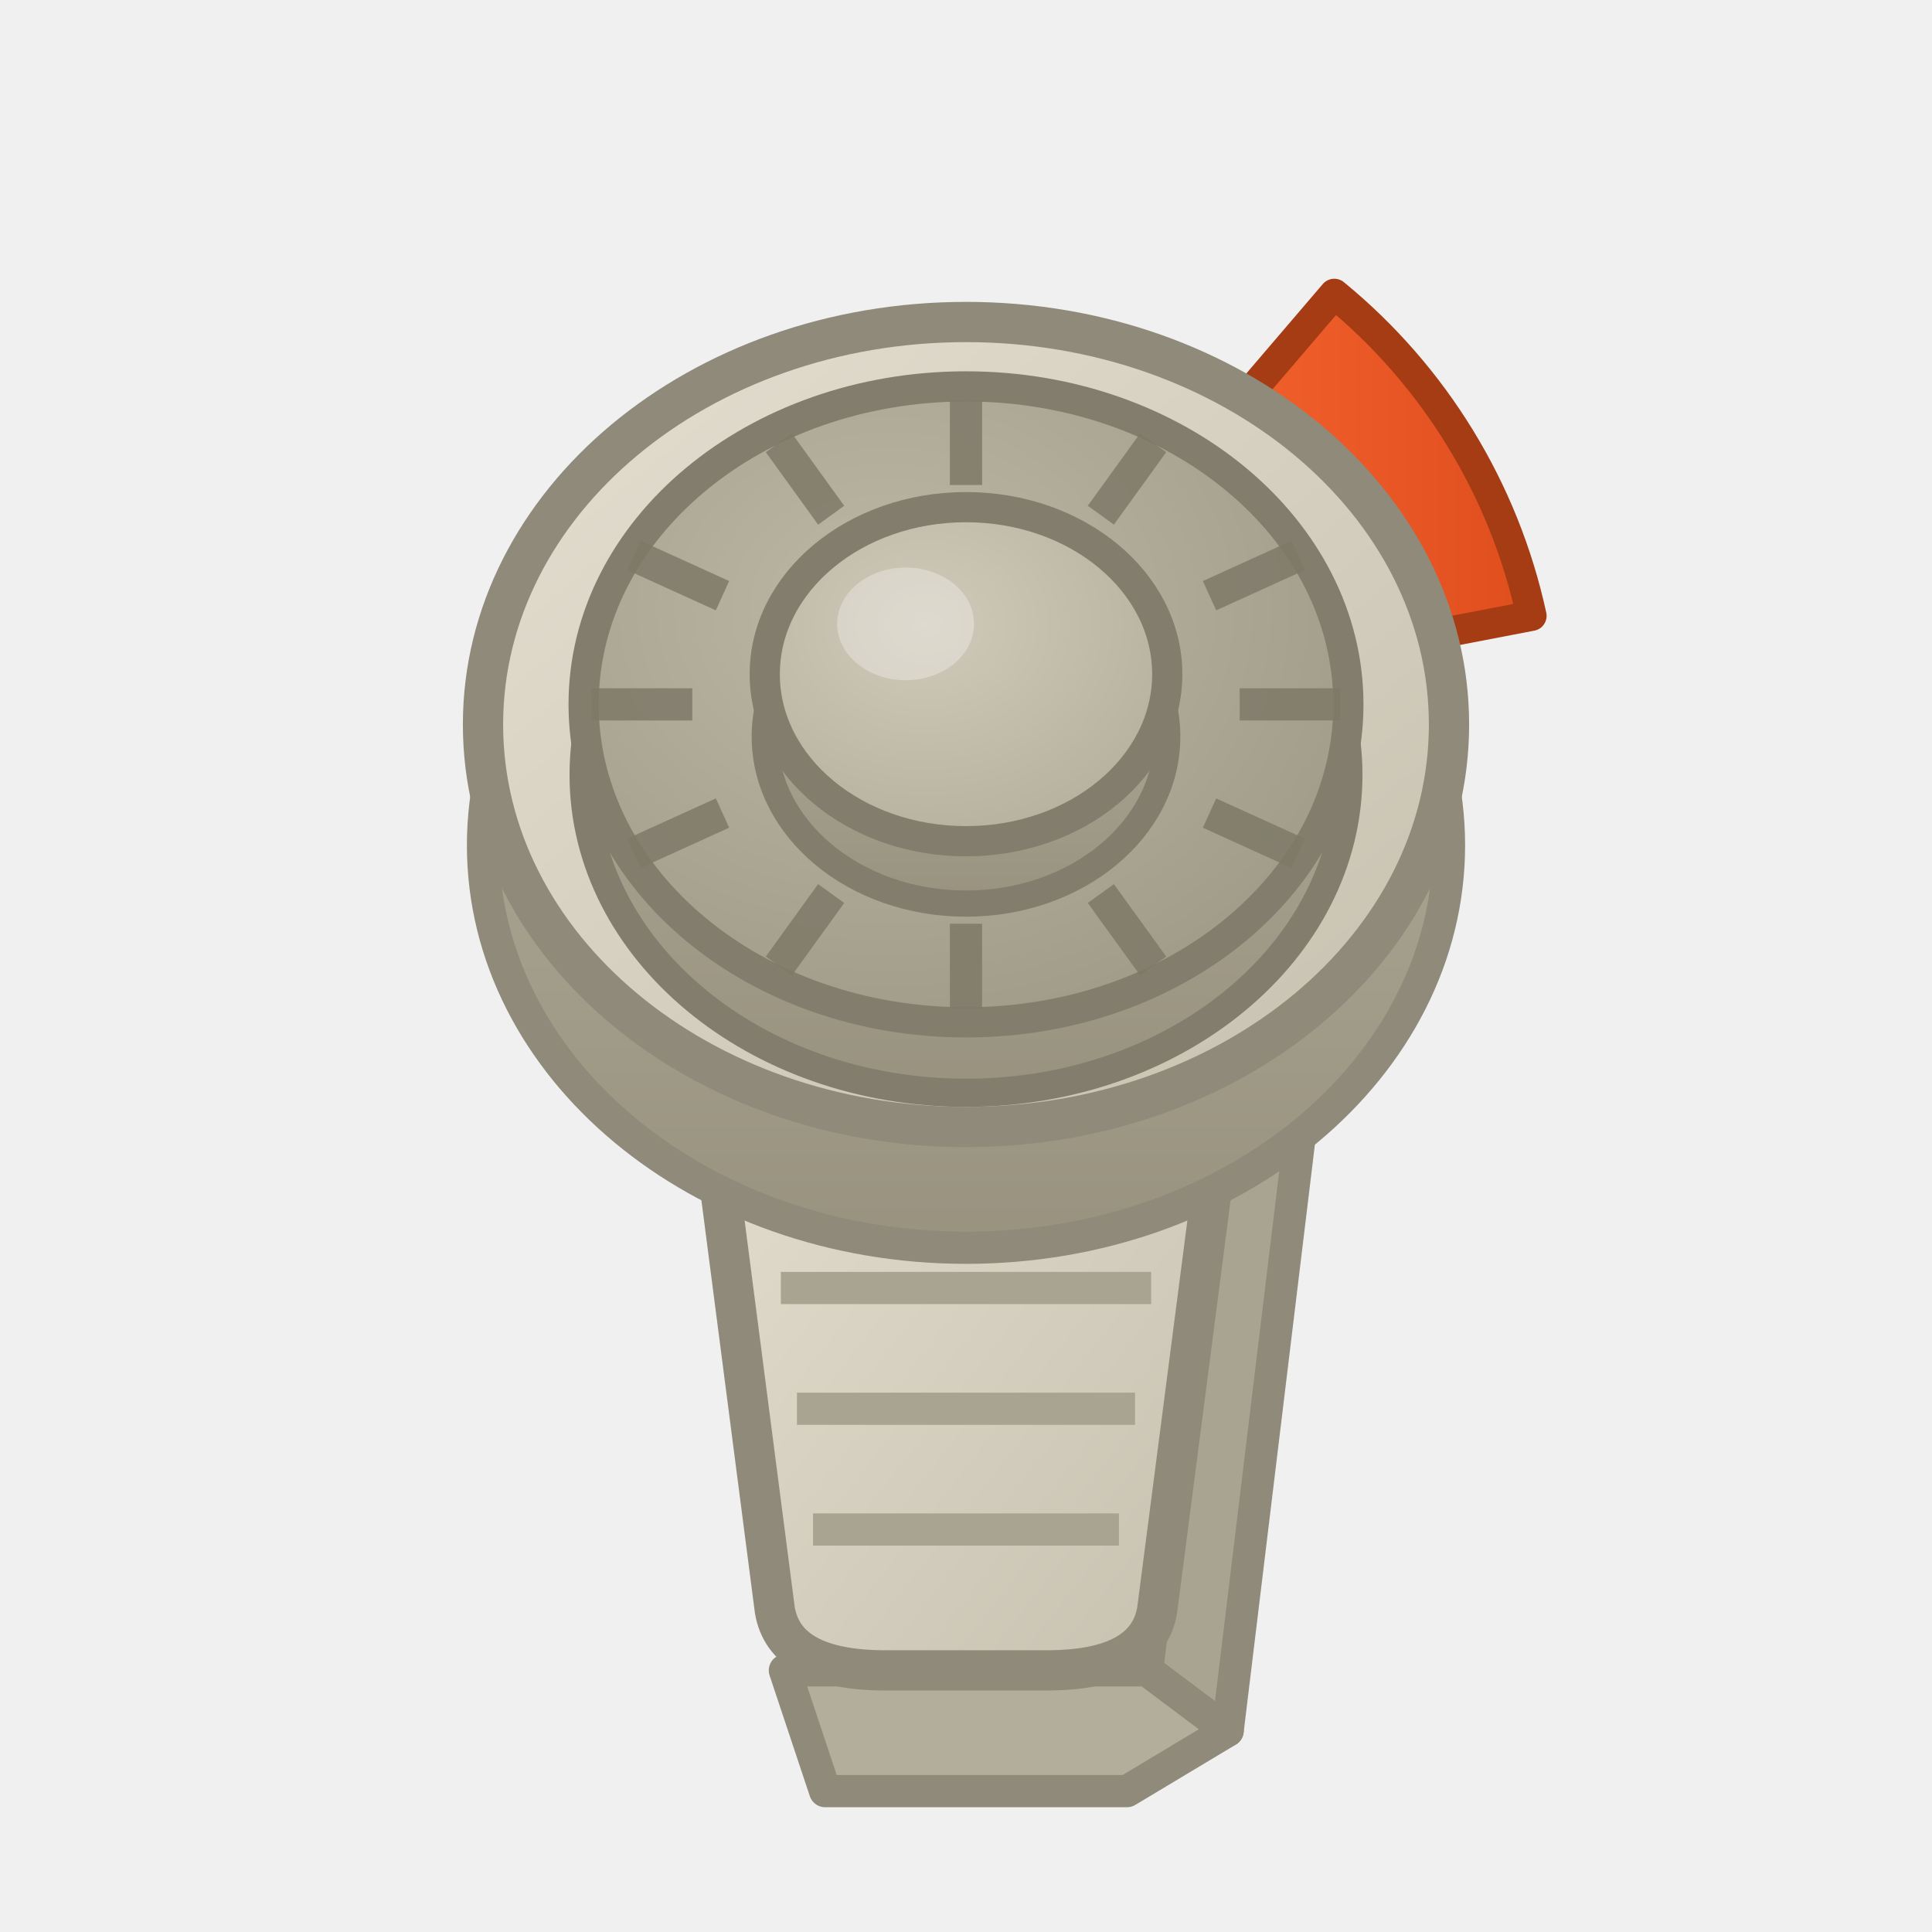
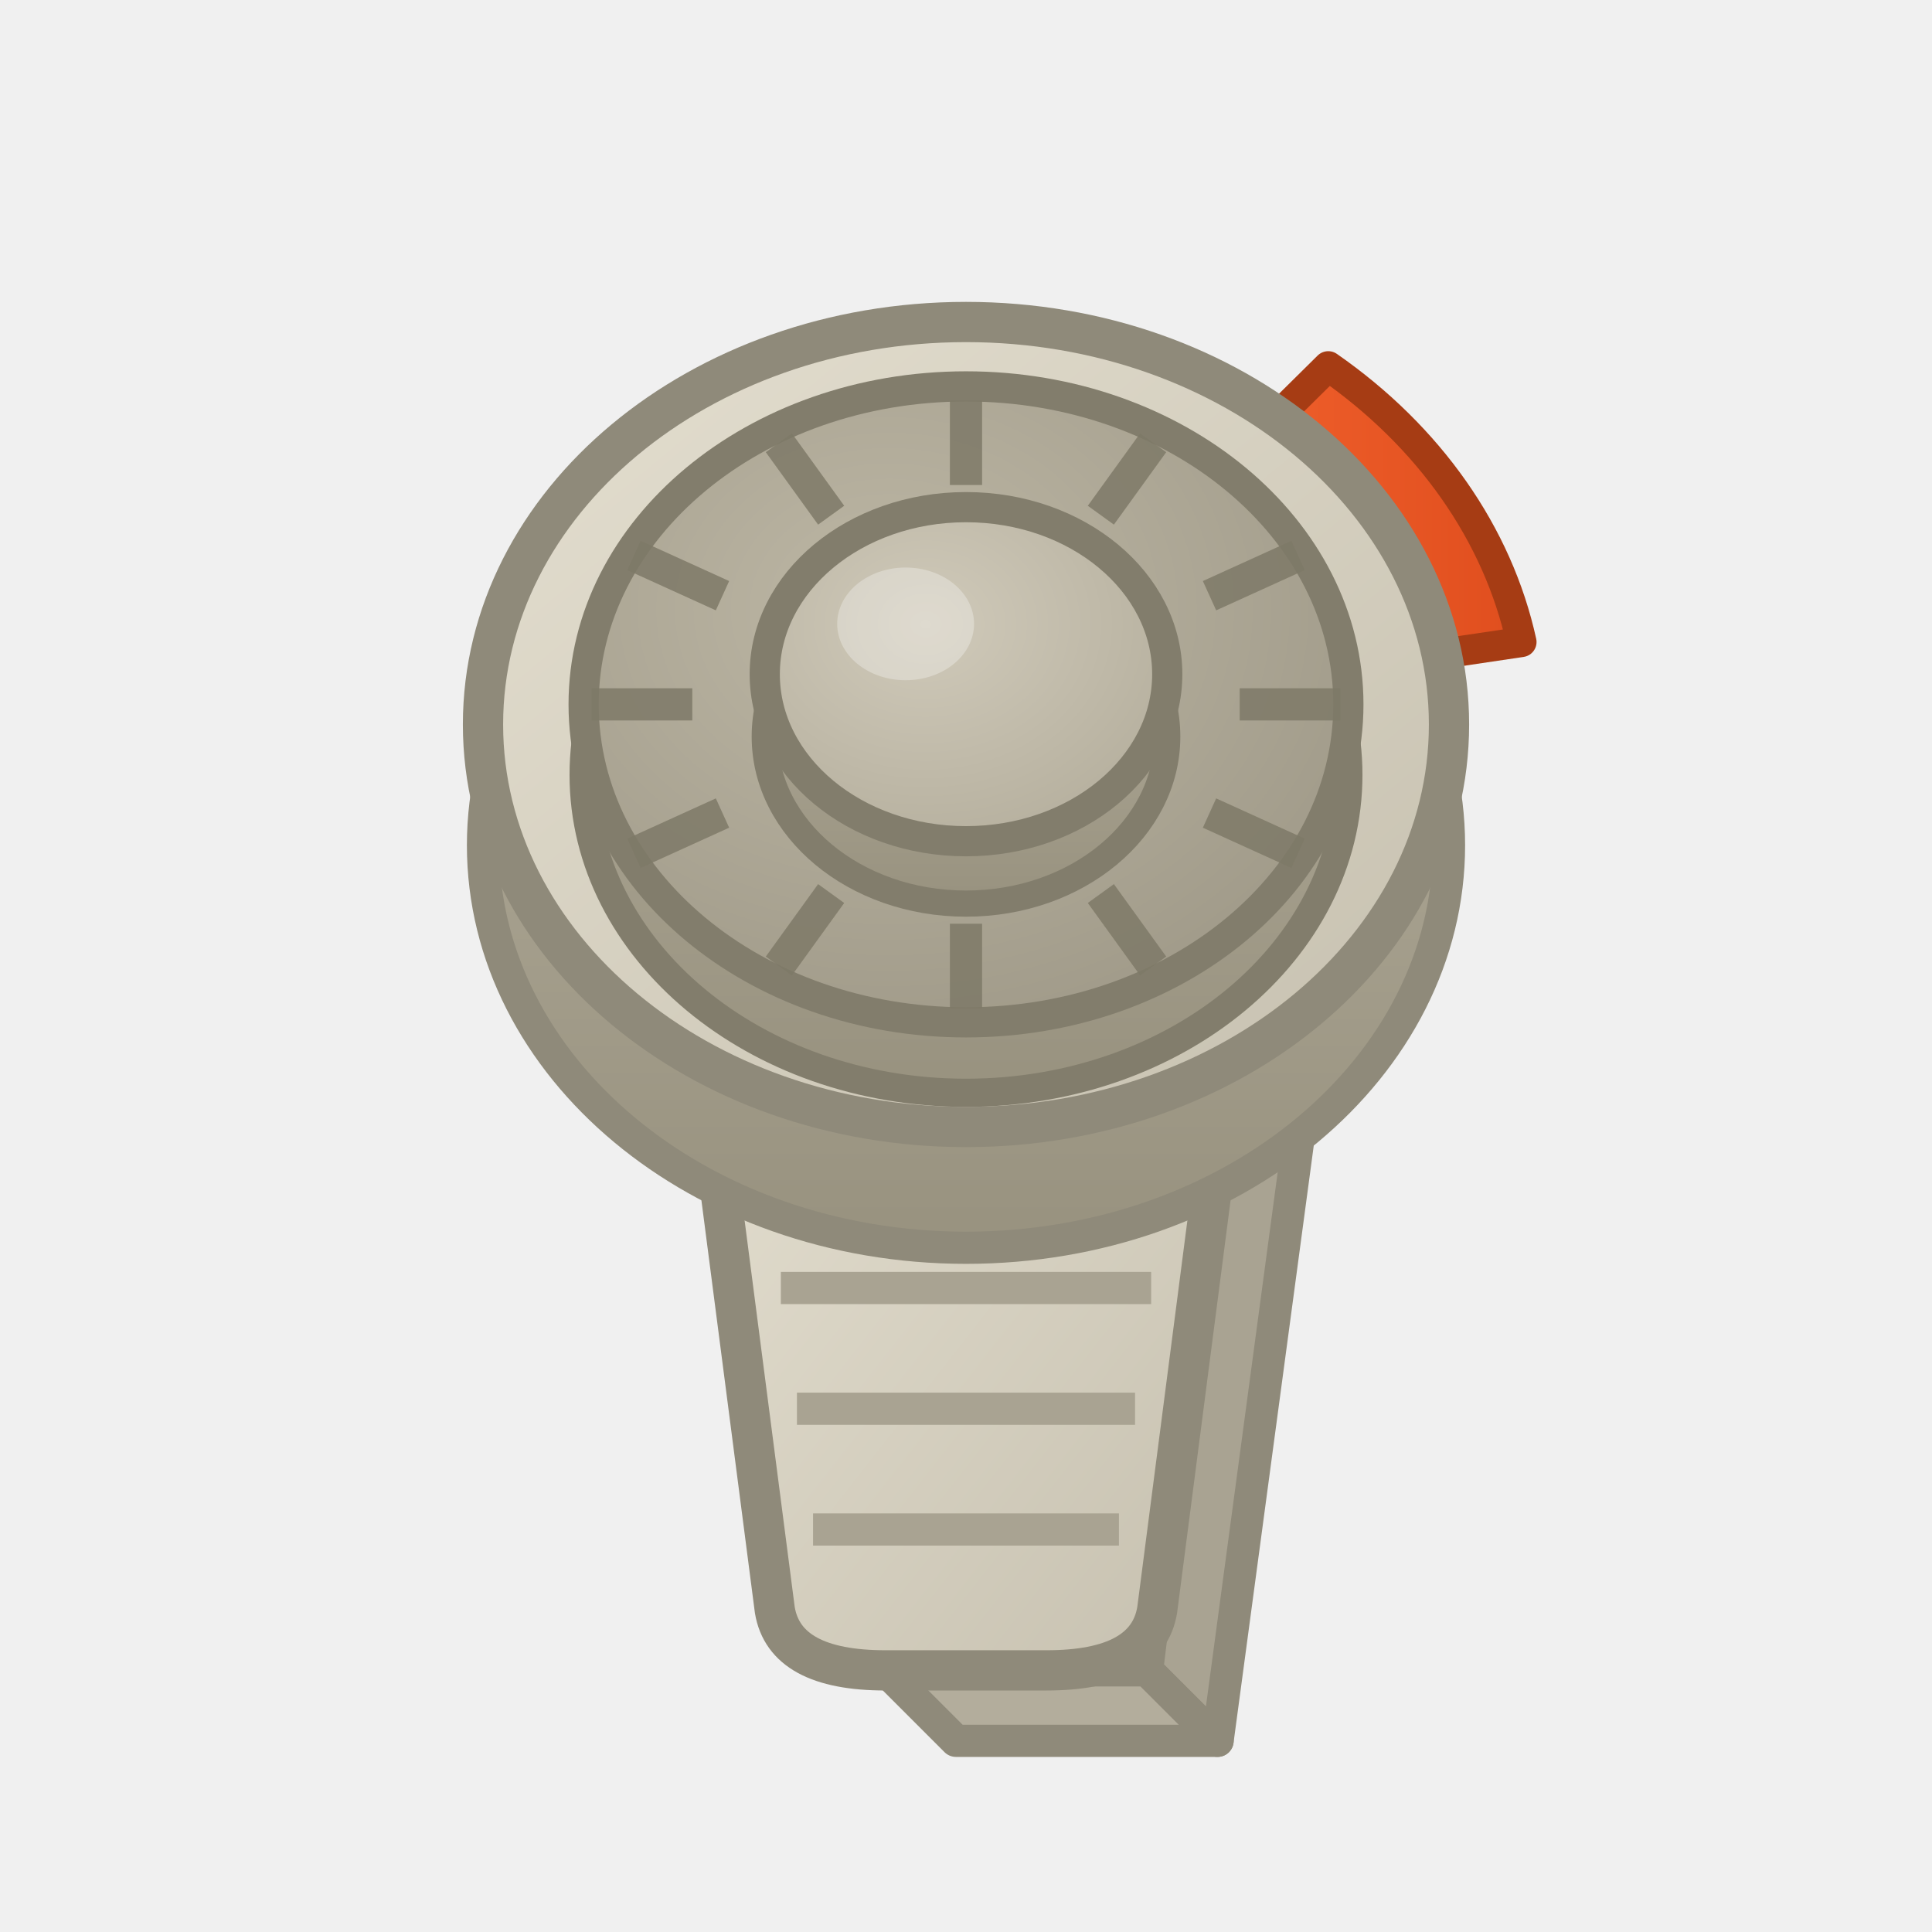
<svg xmlns="http://www.w3.org/2000/svg" viewBox="0 0 96 96" width="96" height="96">
  <defs>
    <linearGradient id="pBody" x1="0" y1="0" x2="1" y2="1">
      <stop offset="0" stop-color="#E4DFD0" />
      <stop offset="1" stop-color="#C6C0AF" />
    </linearGradient>
    <linearGradient id="pSide" x1="0" y1="0" x2="0" y2="1">
      <stop offset="0" stop-color="#B6B09F" />
      <stop offset="1" stop-color="#98927F" />
    </linearGradient>
    <radialGradient id="pDial" cx="0.4" cy="0.35" r="0.85">
      <stop offset="0" stop-color="#BDB7A5" />
      <stop offset="1" stop-color="#9A9483" />
    </radialGradient>
    <radialGradient id="pCap" cx="0.4" cy="0.35" r="0.9">
      <stop offset="0" stop-color="#D0CABA" />
      <stop offset="1" stop-color="#AEA896" />
    </radialGradient>
    <linearGradient id="pBtn" x1="0" y1="0" x2="1" y2="0">
      <stop offset="0" stop-color="#FF7038" />
      <stop offset="1" stop-color="#E04E1E" />
    </linearGradient>
  </defs>
-   <polygon points="61,50 65,53 61,86 57,83" fill="#A9A392" stroke="#8F8A7A" stroke-width="1.6" stroke-linejoin="round" />
-   <polygon points="39,83 57,83 61,86 56,89 41,89" fill="#B3AD9C" stroke="#8F8A7A" stroke-width="1.6" stroke-linejoin="round" />
+   <polygon points="61,50 65,53 60.5,86.5 57,83" fill="#A9A392" stroke="#8F8A7A" stroke-width="1.6" stroke-linejoin="round" />
+   <polygon points="44,83 57,83 60.5,86.5 47.5,86.5" fill="#B3AD9C" stroke="#8F8A7A" stroke-width="1.6" stroke-linejoin="round" />
  <path d="M 37,50 L 59,50 Q 61,50 61,53 L 57.5,80 Q 57,83 52,83 L 44,83 Q 39,83 38.5,80 L 35,53 Q 35,50 37,50 Z" fill="url(#pBody)" stroke="#8F8A7A" stroke-width="2" stroke-linejoin="round" />
  <line x1="38" y1="58" x2="58" y2="58" stroke="#A9A392" stroke-width="1.6" />
  <line x1="38.8" y1="64" x2="57.2" y2="64" stroke="#A9A392" stroke-width="1.6" />
  <line x1="39.6" y1="70" x2="56.4" y2="70" stroke="#A9A392" stroke-width="1.6" />
  <line x1="40.4" y1="76" x2="55.6" y2="76" stroke="#A9A392" stroke-width="1.6" />
-   <path d="M 48,36 L 66.3,14.6 A 28.5 28.5 0 0 1 76.1,30.6 Z" fill="url(#pBtn)" stroke="#A63C14" stroke-width="1.5" stroke-linejoin="round" />
+   <path d="M 48,36 L 66.0,18.2 A 28 23.3 0 0 1 75.6,31.9 Z" fill="url(#pBtn)" stroke="#A63C14" stroke-width="1.5" stroke-linejoin="round" />
  <ellipse cx="48" cy="42" rx="24" ry="20" fill="url(#pSide)" stroke="#8F8A7A" stroke-width="1.6" />
  <ellipse cx="48" cy="36" rx="24" ry="20" fill="url(#pBody)" stroke="#8F8A7A" stroke-width="2" />
  <ellipse cx="48" cy="38.5" rx="19" ry="15.8" fill="url(#pSide)" stroke="#827D6C" stroke-width="1.4" />
  <ellipse cx="48" cy="35" rx="19" ry="15.8" fill="url(#pDial)" stroke="#827D6C" stroke-width="1.5" />
  <g stroke="#7E7967" stroke-width="1.6" opacity="0.85">
    <line x1="48" y1="19.9" x2="48" y2="24.1" />
    <line x1="57.3" y1="22" x2="54.7" y2="25.6" />
    <line x1="64.5" y1="27.6" x2="60.1" y2="29.6" />
    <line x1="66.6" y1="35" x2="61.6" y2="35" />
    <line x1="64.5" y1="42.4" x2="60.1" y2="40.4" />
    <line x1="57.3" y1="48" x2="54.7" y2="44.4" />
    <line x1="48" y1="50.1" x2="48" y2="45.9" />
    <line x1="38.7" y1="48" x2="41.3" y2="44.4" />
    <line x1="31.5" y1="42.4" x2="35.9" y2="40.4" />
    <line x1="29.4" y1="35" x2="34.4" y2="35" />
    <line x1="31.5" y1="27.6" x2="35.9" y2="29.6" />
    <line x1="38.7" y1="22" x2="41.3" y2="25.6" />
  </g>
  <ellipse cx="48" cy="36.6" rx="10" ry="8.3" fill="url(#pSide)" stroke="#827D6C" stroke-width="1.3" />
  <ellipse cx="48" cy="33.5" rx="10" ry="8.3" fill="url(#pCap)" stroke="#827D6C" stroke-width="1.5" />
  <ellipse cx="45" cy="31" rx="3.4" ry="2.8" fill="#FFFFFF" opacity="0.3" />
</svg>
